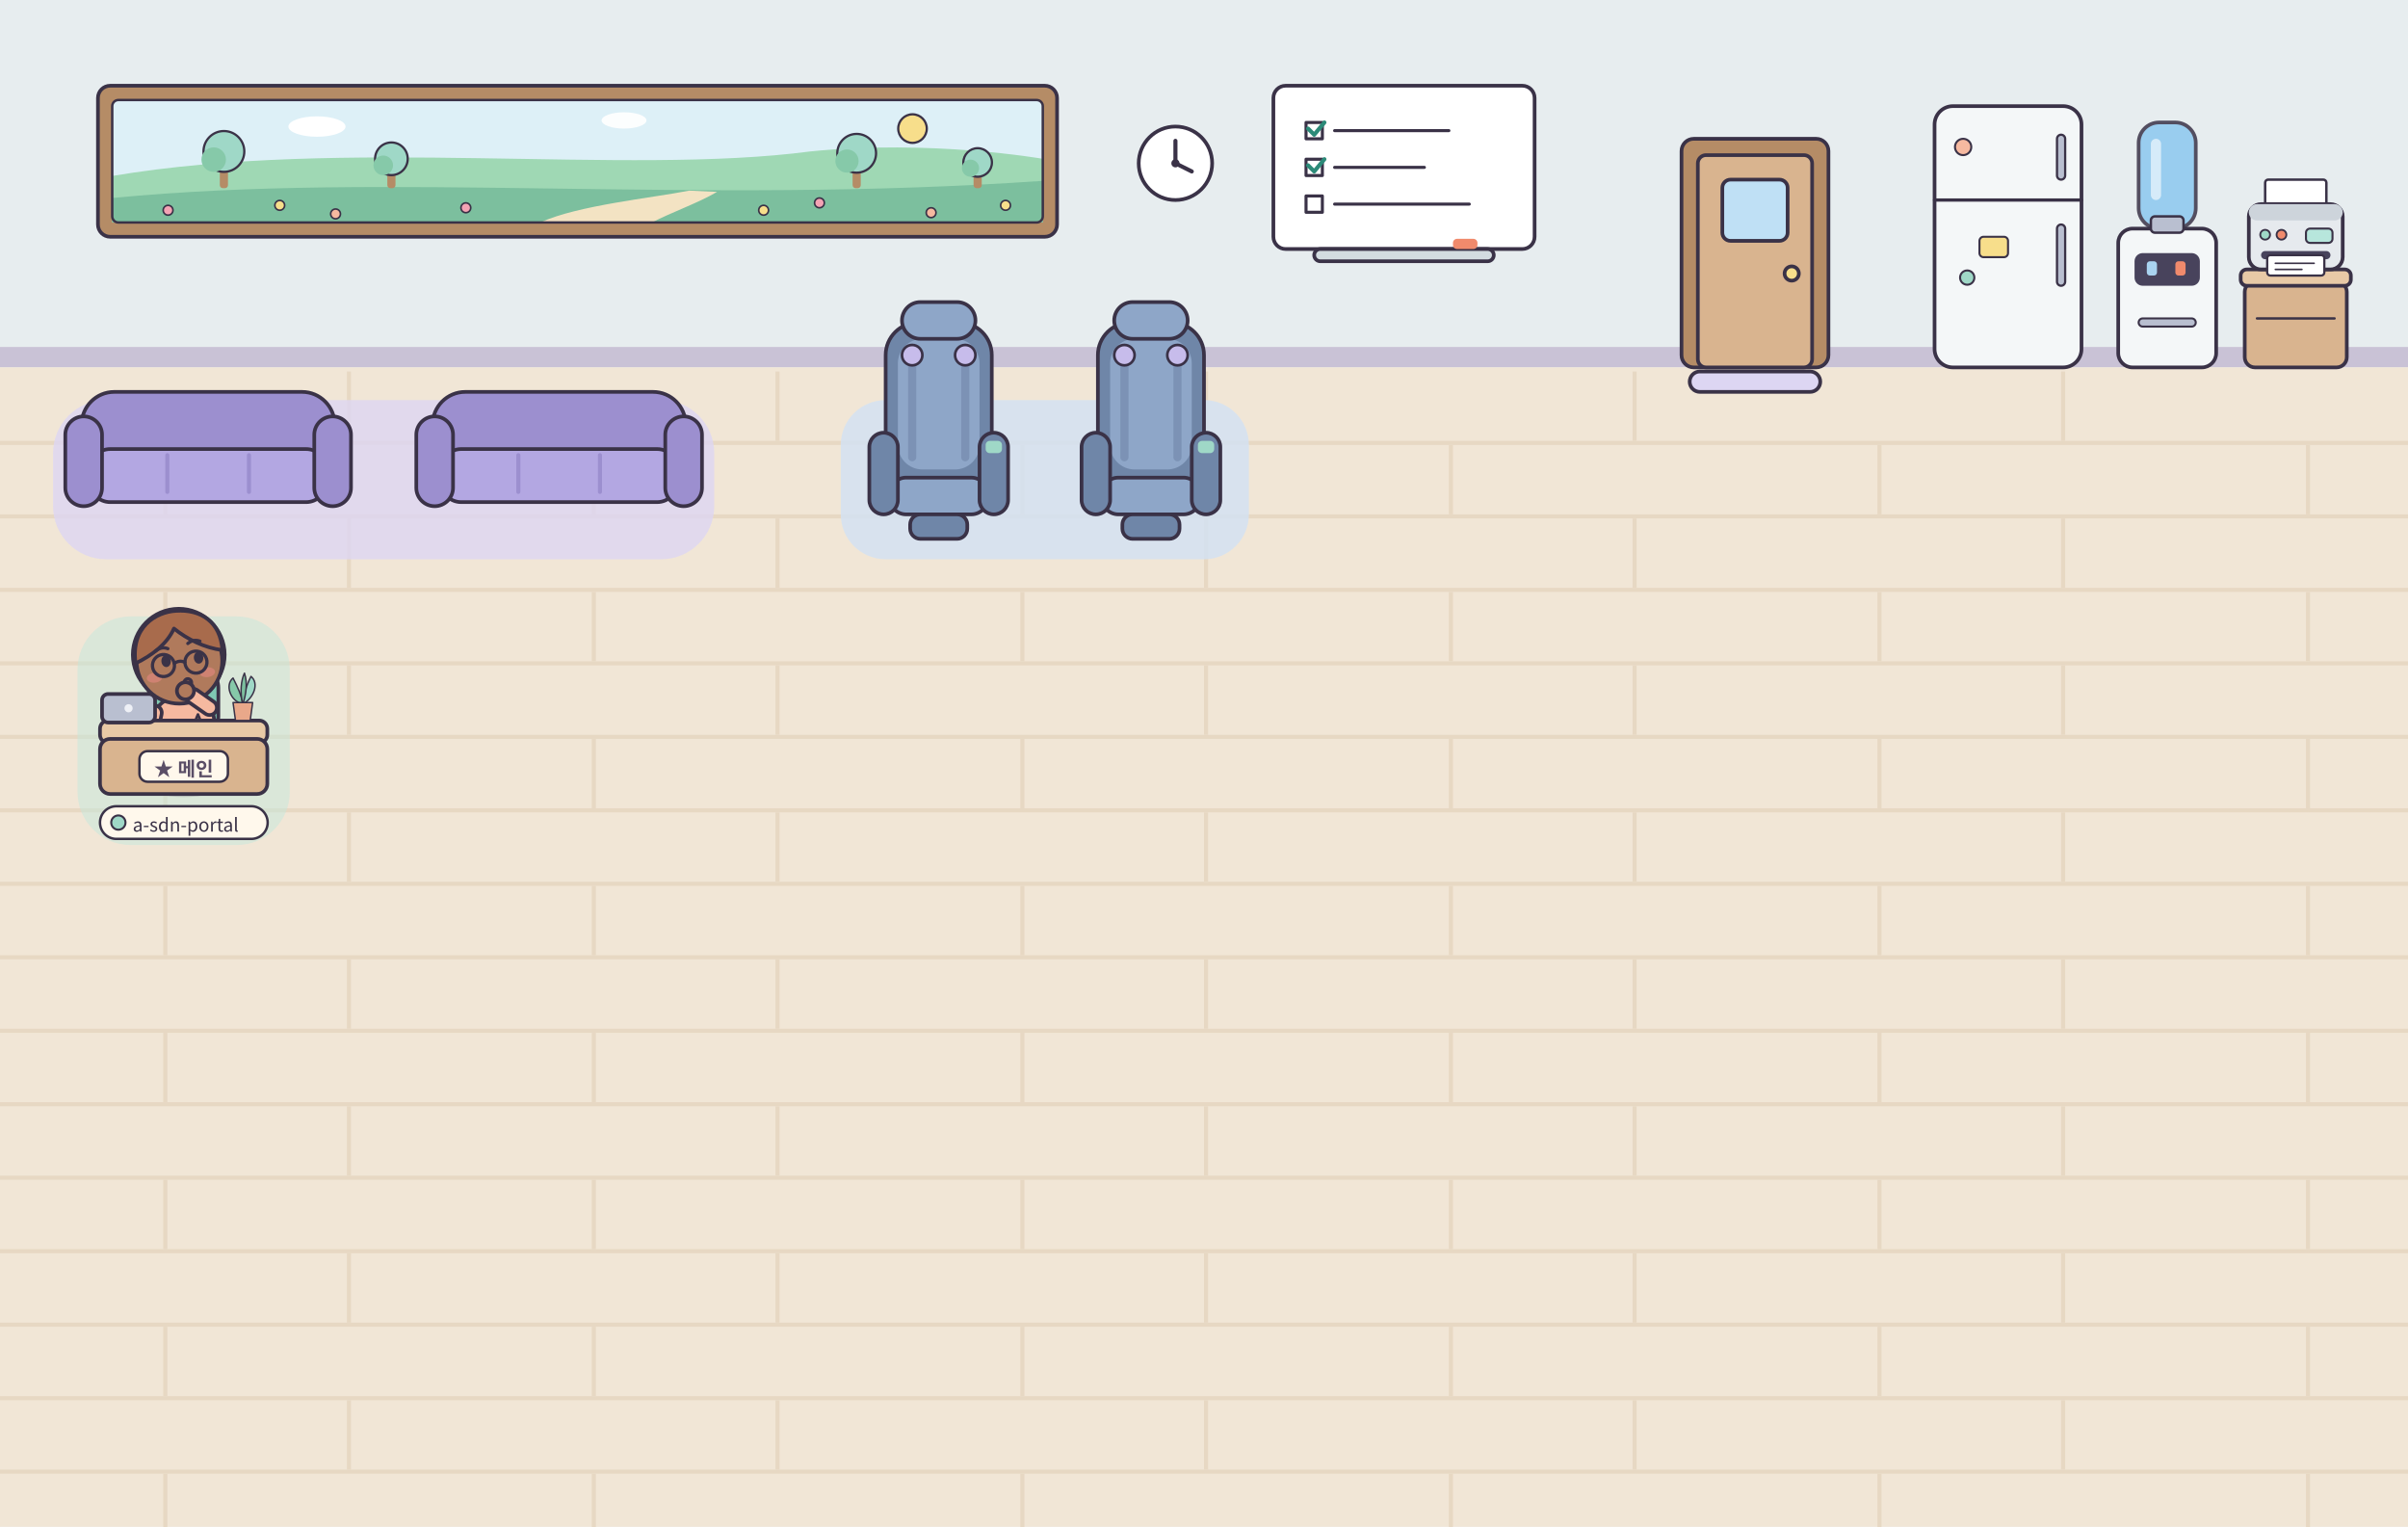
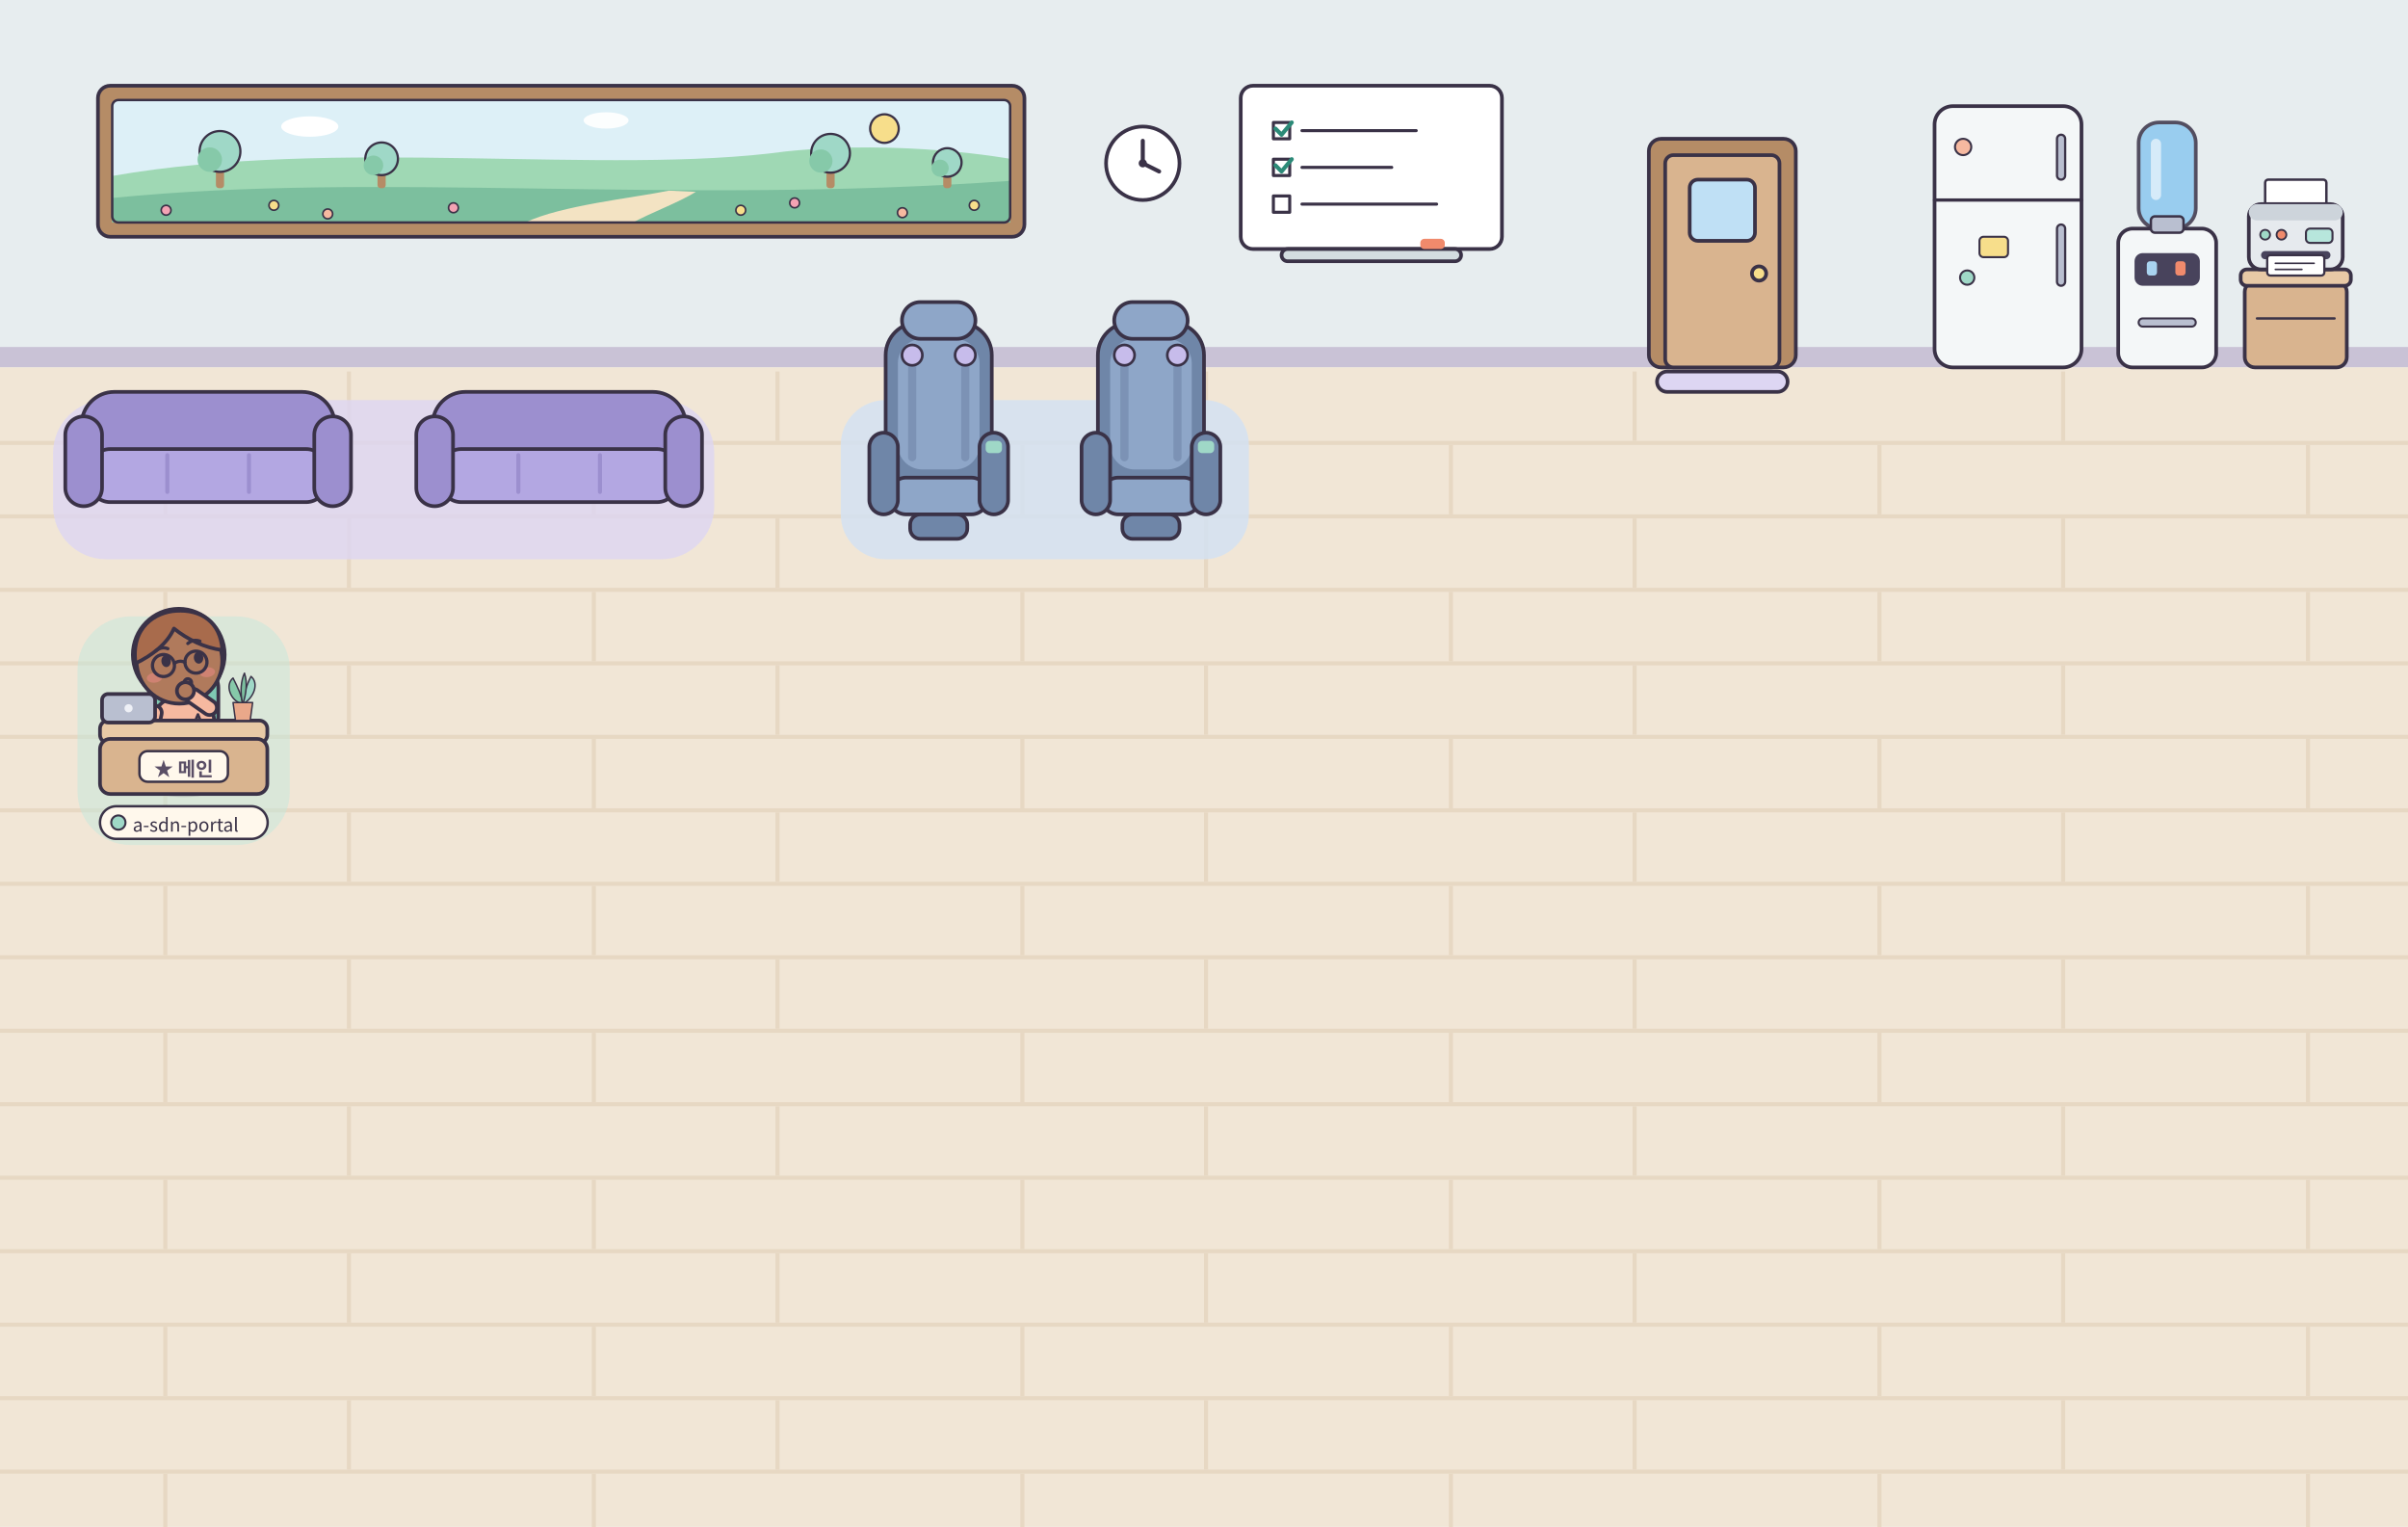
<svg xmlns="http://www.w3.org/2000/svg" viewBox="-20 -20 1180 748" width="1180" height="748" font-family="Apple SD Gothic Neo, Noto Sans CJK KR, Noto Sans KR, WenQuanYi Zen Hei, sans-serif">
  <rect x="-20" y="-20" width="1180" height="180" rx="0" fill="#E7EDEF" />
  <rect x="-20" y="150" width="1180" height="10" rx="0" fill="#C9C2D6" />
  <rect x="-20" y="160" width="1180" height="568" rx="0" fill="#F1E6D6" />
  <rect x="-20" y="196" width="1180" height="2" rx="0" fill="#E7D8C3" />
  <rect x="150" y="162" width="2" height="34" rx="0" fill="#E7D8C3" />
  <rect x="360" y="162" width="2" height="34" rx="0" fill="#E7D8C3" />
  <rect x="570" y="162" width="2" height="34" rx="0" fill="#E7D8C3" />
  <rect x="780" y="162" width="2" height="34" rx="0" fill="#E7D8C3" />
  <rect x="990" y="162" width="2" height="34" rx="0" fill="#E7D8C3" />
  <rect x="-20" y="232" width="1180" height="2" rx="0" fill="#E7D8C3" />
  <rect x="60" y="198" width="2" height="34" rx="0" fill="#E7D8C3" />
  <rect x="270" y="198" width="2" height="34" rx="0" fill="#E7D8C3" />
  <rect x="480" y="198" width="2" height="34" rx="0" fill="#E7D8C3" />
  <rect x="690" y="198" width="2" height="34" rx="0" fill="#E7D8C3" />
  <rect x="900" y="198" width="2" height="34" rx="0" fill="#E7D8C3" />
  <rect x="1110" y="198" width="2" height="34" rx="0" fill="#E7D8C3" />
  <rect x="-20" y="268" width="1180" height="2" rx="0" fill="#E7D8C3" />
  <rect x="150" y="234" width="2" height="34" rx="0" fill="#E7D8C3" />
  <rect x="360" y="234" width="2" height="34" rx="0" fill="#E7D8C3" />
  <rect x="570" y="234" width="2" height="34" rx="0" fill="#E7D8C3" />
  <rect x="780" y="234" width="2" height="34" rx="0" fill="#E7D8C3" />
  <rect x="990" y="234" width="2" height="34" rx="0" fill="#E7D8C3" />
  <rect x="-20" y="304" width="1180" height="2" rx="0" fill="#E7D8C3" />
  <rect x="60" y="270" width="2" height="34" rx="0" fill="#E7D8C3" />
  <rect x="270" y="270" width="2" height="34" rx="0" fill="#E7D8C3" />
  <rect x="480" y="270" width="2" height="34" rx="0" fill="#E7D8C3" />
  <rect x="690" y="270" width="2" height="34" rx="0" fill="#E7D8C3" />
  <rect x="900" y="270" width="2" height="34" rx="0" fill="#E7D8C3" />
  <rect x="1110" y="270" width="2" height="34" rx="0" fill="#E7D8C3" />
  <rect x="-20" y="340" width="1180" height="2" rx="0" fill="#E7D8C3" />
  <rect x="150" y="306" width="2" height="34" rx="0" fill="#E7D8C3" />
  <rect x="360" y="306" width="2" height="34" rx="0" fill="#E7D8C3" />
  <rect x="570" y="306" width="2" height="34" rx="0" fill="#E7D8C3" />
  <rect x="780" y="306" width="2" height="34" rx="0" fill="#E7D8C3" />
  <rect x="990" y="306" width="2" height="34" rx="0" fill="#E7D8C3" />
  <rect x="-20" y="376" width="1180" height="2" rx="0" fill="#E7D8C3" />
  <rect x="60" y="342" width="2" height="34" rx="0" fill="#E7D8C3" />
  <rect x="270" y="342" width="2" height="34" rx="0" fill="#E7D8C3" />
  <rect x="480" y="342" width="2" height="34" rx="0" fill="#E7D8C3" />
  <rect x="690" y="342" width="2" height="34" rx="0" fill="#E7D8C3" />
  <rect x="900" y="342" width="2" height="34" rx="0" fill="#E7D8C3" />
  <rect x="1110" y="342" width="2" height="34" rx="0" fill="#E7D8C3" />
  <rect x="-20" y="412" width="1180" height="2" rx="0" fill="#E7D8C3" />
  <rect x="150" y="378" width="2" height="34" rx="0" fill="#E7D8C3" />
  <rect x="360" y="378" width="2" height="34" rx="0" fill="#E7D8C3" />
  <rect x="570" y="378" width="2" height="34" rx="0" fill="#E7D8C3" />
  <rect x="780" y="378" width="2" height="34" rx="0" fill="#E7D8C3" />
  <rect x="990" y="378" width="2" height="34" rx="0" fill="#E7D8C3" />
  <rect x="-20" y="448" width="1180" height="2" rx="0" fill="#E7D8C3" />
  <rect x="60" y="414" width="2" height="34" rx="0" fill="#E7D8C3" />
  <rect x="270" y="414" width="2" height="34" rx="0" fill="#E7D8C3" />
  <rect x="480" y="414" width="2" height="34" rx="0" fill="#E7D8C3" />
  <rect x="690" y="414" width="2" height="34" rx="0" fill="#E7D8C3" />
  <rect x="900" y="414" width="2" height="34" rx="0" fill="#E7D8C3" />
  <rect x="1110" y="414" width="2" height="34" rx="0" fill="#E7D8C3" />
  <rect x="-20" y="484" width="1180" height="2" rx="0" fill="#E7D8C3" />
  <rect x="150" y="450" width="2" height="34" rx="0" fill="#E7D8C3" />
  <rect x="360" y="450" width="2" height="34" rx="0" fill="#E7D8C3" />
  <rect x="570" y="450" width="2" height="34" rx="0" fill="#E7D8C3" />
  <rect x="780" y="450" width="2" height="34" rx="0" fill="#E7D8C3" />
  <rect x="990" y="450" width="2" height="34" rx="0" fill="#E7D8C3" />
  <rect x="-20" y="520" width="1180" height="2" rx="0" fill="#E7D8C3" />
  <rect x="60" y="486" width="2" height="34" rx="0" fill="#E7D8C3" />
  <rect x="270" y="486" width="2" height="34" rx="0" fill="#E7D8C3" />
  <rect x="480" y="486" width="2" height="34" rx="0" fill="#E7D8C3" />
  <rect x="690" y="486" width="2" height="34" rx="0" fill="#E7D8C3" />
  <rect x="900" y="486" width="2" height="34" rx="0" fill="#E7D8C3" />
  <rect x="1110" y="486" width="2" height="34" rx="0" fill="#E7D8C3" />
  <rect x="-20" y="556" width="1180" height="2" rx="0" fill="#E7D8C3" />
  <rect x="150" y="522" width="2" height="34" rx="0" fill="#E7D8C3" />
  <rect x="360" y="522" width="2" height="34" rx="0" fill="#E7D8C3" />
  <rect x="570" y="522" width="2" height="34" rx="0" fill="#E7D8C3" />
  <rect x="780" y="522" width="2" height="34" rx="0" fill="#E7D8C3" />
  <rect x="990" y="522" width="2" height="34" rx="0" fill="#E7D8C3" />
  <rect x="-20" y="592" width="1180" height="2" rx="0" fill="#E7D8C3" />
  <rect x="60" y="558" width="2" height="34" rx="0" fill="#E7D8C3" />
  <rect x="270" y="558" width="2" height="34" rx="0" fill="#E7D8C3" />
  <rect x="480" y="558" width="2" height="34" rx="0" fill="#E7D8C3" />
  <rect x="690" y="558" width="2" height="34" rx="0" fill="#E7D8C3" />
  <rect x="900" y="558" width="2" height="34" rx="0" fill="#E7D8C3" />
  <rect x="1110" y="558" width="2" height="34" rx="0" fill="#E7D8C3" />
  <rect x="-20" y="628" width="1180" height="2" rx="0" fill="#E7D8C3" />
  <rect x="150" y="594" width="2" height="34" rx="0" fill="#E7D8C3" />
  <rect x="360" y="594" width="2" height="34" rx="0" fill="#E7D8C3" />
  <rect x="570" y="594" width="2" height="34" rx="0" fill="#E7D8C3" />
  <rect x="780" y="594" width="2" height="34" rx="0" fill="#E7D8C3" />
  <rect x="990" y="594" width="2" height="34" rx="0" fill="#E7D8C3" />
  <rect x="-20" y="664" width="1180" height="2" rx="0" fill="#E7D8C3" />
  <rect x="60" y="630" width="2" height="34" rx="0" fill="#E7D8C3" />
  <rect x="270" y="630" width="2" height="34" rx="0" fill="#E7D8C3" />
  <rect x="480" y="630" width="2" height="34" rx="0" fill="#E7D8C3" />
  <rect x="690" y="630" width="2" height="34" rx="0" fill="#E7D8C3" />
  <rect x="900" y="630" width="2" height="34" rx="0" fill="#E7D8C3" />
  <rect x="1110" y="630" width="2" height="34" rx="0" fill="#E7D8C3" />
  <rect x="-20" y="700" width="1180" height="2" rx="0" fill="#E7D8C3" />
  <rect x="150" y="666" width="2" height="34" rx="0" fill="#E7D8C3" />
  <rect x="360" y="666" width="2" height="34" rx="0" fill="#E7D8C3" />
  <rect x="570" y="666" width="2" height="34" rx="0" fill="#E7D8C3" />
  <rect x="780" y="666" width="2" height="34" rx="0" fill="#E7D8C3" />
  <rect x="990" y="666" width="2" height="34" rx="0" fill="#E7D8C3" />
  <rect x="-20" y="736" width="1180" height="2" rx="0" fill="#E7D8C3" />
  <rect x="60" y="702" width="2" height="34" rx="0" fill="#E7D8C3" />
  <rect x="270" y="702" width="2" height="34" rx="0" fill="#E7D8C3" />
  <rect x="480" y="702" width="2" height="34" rx="0" fill="#E7D8C3" />
  <rect x="690" y="702" width="2" height="34" rx="0" fill="#E7D8C3" />
  <rect x="900" y="702" width="2" height="34" rx="0" fill="#E7D8C3" />
  <rect x="1110" y="702" width="2" height="34" rx="0" fill="#E7D8C3" />
  <rect x="18" y="282" width="104" height="112" rx="26" fill="#C3E7DC" opacity="0.5" />
  <rect x="6" y="176" width="324" height="78" rx="26" fill="#DDD6F3" opacity="0.8" />
  <rect x="392" y="176" width="200" height="78" rx="22" fill="#D4E2F2" opacity="0.85" />
-   <rect x="808" y="162" width="64" height="10" rx="5" fill="#DDD6F3" stroke="#3A3247" stroke-width="1.8" stroke-linecap="round" stroke-linejoin="round" />
-   <rect x="28" y="22" width="470" height="74" rx="6" fill="#B58C66" stroke="#3A3247" stroke-width="1.8" stroke-linecap="round" stroke-linejoin="round" />
-   <rect x="35" y="29" width="456" height="60" rx="3" fill="#DDF0F7" />
-   <circle cx="427.16" cy="43" r="7" fill="#F7DE8B" stroke="#3A3247" stroke-width="1.1" stroke-linecap="round" stroke-linejoin="round" />
-   <ellipse cx="135.32" cy="42" rx="14" ry="5" fill="#FFFFFF" />
-   <ellipse cx="285.8" cy="39" rx="11" ry="4" fill="#FFFFFF" opacity="0.9" />
-   <path d="M35,66.2 C149,47 285.8,66.2 377,54.2 C436.28,48.2 491,57.8 491,57.8 L491,89 L35,89 Z" fill="#9FD8B4" />
-   <path d="M35,77 C171.8,63.8 317.72,80.6 491,68.6 L491,89 L35,89 Z" fill="#7CBF9E" />
-   <path d="M244.76,89 C263,80.6 299.48,77 317.72,73.4 L331.4,74 C322.28,79.4 308.6,84.2 299.48,89 Z" fill="#F3E3C3" />
-   <rect x="87.72" y="60.2" width="4" height="12" rx="1.5" fill="#B58C66" />
-   <circle cx="89.72" cy="54.2" r="10" fill="#9FD8C7" stroke="#3A3247" stroke-width="1.1" stroke-linecap="round" stroke-linejoin="round" />
-   <circle cx="84.72" cy="58.2" r="6" fill="#86C9A9" />
-   <rect x="169.8" y="62.6" width="4" height="9.6" rx="1.5" fill="#B58C66" />
-   <circle cx="171.8" cy="57.8" r="8" fill="#9FD8C7" stroke="#3A3247" stroke-width="1.1" stroke-linecap="round" stroke-linejoin="round" />
-   <circle cx="167.8" cy="61" r="4.8" fill="#86C9A9" />
-   <rect x="397.8" y="60.8" width="4" height="11.4" rx="1.5" fill="#B58C66" />
-   <circle cx="399.8" cy="55.1" r="9.5" fill="#9FD8C7" stroke="#3A3247" stroke-width="1.1" stroke-linecap="round" stroke-linejoin="round" />
-   <circle cx="395.05" cy="58.9" r="5.7" fill="#86C9A9" />
-   <rect x="457.08" y="63.8" width="4" height="8.4" rx="1.5" fill="#B58C66" />
-   <circle cx="459.08" cy="59.6" r="7" fill="#9FD8C7" stroke="#3A3247" stroke-width="1.1" stroke-linecap="round" stroke-linejoin="round" />
-   <circle cx="455.58" cy="62.4" r="4.2" fill="#86C9A9" />
-   <circle cx="62.36" cy="83" r="2.4" fill="#F4A3B4" stroke="#3A3247" stroke-width="0.8" stroke-linecap="round" stroke-linejoin="round" />
-   <circle cx="117.08" cy="80.6" r="2.4" fill="#F7DE8B" stroke="#3A3247" stroke-width="0.8" stroke-linecap="round" stroke-linejoin="round" />
-   <circle cx="144.44" cy="84.8" r="2.4" fill="#F6B9A0" stroke="#3A3247" stroke-width="0.8" stroke-linecap="round" stroke-linejoin="round" />
-   <circle cx="208.28" cy="81.8" r="2.4" fill="#F4A3B4" stroke="#3A3247" stroke-width="0.8" stroke-linecap="round" stroke-linejoin="round" />
-   <circle cx="354.2" cy="83" r="2.4" fill="#F7DE8B" stroke="#3A3247" stroke-width="0.8" stroke-linecap="round" stroke-linejoin="round" />
-   <circle cx="381.56" cy="79.4" r="2.4" fill="#F4A3B4" stroke="#3A3247" stroke-width="0.8" stroke-linecap="round" stroke-linejoin="round" />
-   <circle cx="436.28" cy="84.2" r="2.4" fill="#F6B9A0" stroke="#3A3247" stroke-width="0.8" stroke-linecap="round" stroke-linejoin="round" />
-   <circle cx="472.76" cy="80.6" r="2.4" fill="#F7DE8B" stroke="#3A3247" stroke-width="0.8" stroke-linecap="round" stroke-linejoin="round" />
-   <rect x="35" y="29" width="456" height="60" rx="3" fill="none" stroke="#3A3247" stroke-width="1.2" stroke-linecap="round" stroke-linejoin="round" />
-   <circle cx="556" cy="60" r="18" fill="#FFFFFF" stroke="#3A3247" stroke-width="1.8" stroke-linecap="round" stroke-linejoin="round" />
-   <path d="M556,60 L556,49 M556,60 L564,64" fill="none" stroke="#3A3247" stroke-width="2" stroke-linecap="round" stroke-linejoin="round" />
-   <circle cx="556" cy="60" r="2" fill="#3A3247" />
-   <rect x="604" y="22" width="128" height="80" rx="6" fill="#FFFFFF" stroke="#3A3247" stroke-width="1.8" stroke-linecap="round" stroke-linejoin="round" />
-   <path d="M620,40 L628,40 L628,48 L620,48 Z M634,44 L690,44 M620,58 L628,58 L628,66 L620,66 Z M634,62 L678,62 M620,76 L628,76 L628,84 L620,84 Z M634,80 L700,80" fill="none" stroke="#3A3247" stroke-width="1.5" stroke-linecap="round" stroke-linejoin="round" />
-   <path d="M621,43 L624,46 L629,40 M621,61 L624,64 L629,58" fill="none" stroke="#2C8A78" stroke-width="2" stroke-linecap="round" stroke-linejoin="round" />
-   <rect x="624" y="102" width="88" height="6" rx="3" fill="#D3DCE0" stroke="#3A3247" stroke-width="1.8" stroke-linecap="round" stroke-linejoin="round" />
-   <rect x="692" y="97" width="12" height="5" rx="2" fill="#F08A6C" />
-   <rect x="804" y="48" width="72" height="112" rx="6" fill="#B58C66" stroke="#3A3247" stroke-width="1.8" stroke-linecap="round" stroke-linejoin="round" />
-   <rect x="812" y="56" width="56" height="104" rx="4" fill="#D9B48F" stroke="#3A3247" stroke-width="1.8" stroke-linecap="round" stroke-linejoin="round" />
-   <rect x="824" y="68" width="32" height="30" rx="4" fill="#BFE0F5" stroke="#3A3247" stroke-width="1.8" stroke-linecap="round" stroke-linejoin="round" />
-   <circle cx="858" cy="114" r="3.5" fill="#F7DE8B" stroke="#3A3247" stroke-width="1.8" stroke-linecap="round" stroke-linejoin="round" />
+   <rect x="792" y="162" width="64" height="10" rx="5" fill="#DDD6F3" stroke="#3A3247" stroke-width="1.8" stroke-linecap="round" stroke-linejoin="round" />
+   <rect x="28" y="22" width="454" height="74" rx="6" fill="#B58C66" stroke="#3A3247" stroke-width="1.8" stroke-linecap="round" stroke-linejoin="round" />
+   <rect x="35" y="29" width="440" height="60" rx="3" fill="#DDF0F7" />
+   <circle cx="413.4" cy="43" r="7" fill="#F7DE8B" stroke="#3A3247" stroke-width="1.1" stroke-linecap="round" stroke-linejoin="round" />
+   <ellipse cx="131.8" cy="42" rx="14" ry="5" fill="#FFFFFF" />
+   <ellipse cx="277" cy="39" rx="11" ry="4" fill="#FFFFFF" opacity="0.9" />
+   <path d="M35,66.2 C145,47 277,66.2 365,54.2 C422.2,48.2 475,57.8 475,57.8 L475,89 L35,89 Z" fill="#9FD8B4" />
+   <path d="M35,77 C167,63.8 307.8,80.6 475,68.6 L475,89 L35,89 Z" fill="#7CBF9E" />
+   <path d="M237.4,89 C255,80.6 290.2,77 307.8,73.4 L321,74 C312.2,79.4 299,84.2 290.2,89 Z" fill="#F3E3C3" />
+   <rect x="85.8" y="60.2" width="4" height="12" rx="1.5" fill="#B58C66" />
+   <circle cx="87.8" cy="54.2" r="10" fill="#9FD8C7" stroke="#3A3247" stroke-width="1.1" stroke-linecap="round" stroke-linejoin="round" />
+   <circle cx="82.8" cy="58.2" r="6" fill="#86C9A9" />
+   <rect x="165" y="62.6" width="4" height="9.6" rx="1.5" fill="#B58C66" />
+   <circle cx="167" cy="57.8" r="8" fill="#9FD8C7" stroke="#3A3247" stroke-width="1.1" stroke-linecap="round" stroke-linejoin="round" />
+   <circle cx="163" cy="61" r="4.8" fill="#86C9A9" />
+   <rect x="385" y="60.8" width="4" height="11.4" rx="1.5" fill="#B58C66" />
+   <circle cx="387" cy="55.1" r="9.5" fill="#9FD8C7" stroke="#3A3247" stroke-width="1.1" stroke-linecap="round" stroke-linejoin="round" />
+   <circle cx="382.25" cy="58.9" r="5.7" fill="#86C9A9" />
+   <rect x="442.2" y="63.8" width="4" height="8.4" rx="1.5" fill="#B58C66" />
+   <circle cx="444.2" cy="59.6" r="7" fill="#9FD8C7" stroke="#3A3247" stroke-width="1.1" stroke-linecap="round" stroke-linejoin="round" />
+   <circle cx="440.7" cy="62.4" r="4.2" fill="#86C9A9" />
+   <circle cx="61.4" cy="83" r="2.4" fill="#F4A3B4" stroke="#3A3247" stroke-width="0.8" stroke-linecap="round" stroke-linejoin="round" />
+   <circle cx="114.2" cy="80.6" r="2.4" fill="#F7DE8B" stroke="#3A3247" stroke-width="0.8" stroke-linecap="round" stroke-linejoin="round" />
+   <circle cx="140.6" cy="84.8" r="2.4" fill="#F6B9A0" stroke="#3A3247" stroke-width="0.8" stroke-linecap="round" stroke-linejoin="round" />
+   <circle cx="202.2" cy="81.8" r="2.4" fill="#F4A3B4" stroke="#3A3247" stroke-width="0.8" stroke-linecap="round" stroke-linejoin="round" />
+   <circle cx="343" cy="83" r="2.4" fill="#F7DE8B" stroke="#3A3247" stroke-width="0.8" stroke-linecap="round" stroke-linejoin="round" />
+   <circle cx="369.4" cy="79.4" r="2.4" fill="#F4A3B4" stroke="#3A3247" stroke-width="0.8" stroke-linecap="round" stroke-linejoin="round" />
+   <circle cx="422.2" cy="84.2" r="2.4" fill="#F6B9A0" stroke="#3A3247" stroke-width="0.8" stroke-linecap="round" stroke-linejoin="round" />
+   <circle cx="457.4" cy="80.6" r="2.4" fill="#F7DE8B" stroke="#3A3247" stroke-width="0.8" stroke-linecap="round" stroke-linejoin="round" />
+   <rect x="35" y="29" width="440" height="60" rx="3" fill="none" stroke="#3A3247" stroke-width="1.2" stroke-linecap="round" stroke-linejoin="round" />
+   <circle cx="540" cy="60" r="18" fill="#FFFFFF" stroke="#3A3247" stroke-width="1.8" stroke-linecap="round" stroke-linejoin="round" />
+   <path d="M540,60 L540,49 M540,60 L548,64" fill="none" stroke="#3A3247" stroke-width="2" stroke-linecap="round" stroke-linejoin="round" />
+   <circle cx="540" cy="60" r="2" fill="#3A3247" />
+   <rect x="588" y="22" width="128" height="80" rx="6" fill="#FFFFFF" stroke="#3A3247" stroke-width="1.8" stroke-linecap="round" stroke-linejoin="round" />
+   <path d="M604,40 L612,40 L612,48 L604,48 Z M618,44 L674,44 M604,58 L612,58 L612,66 L604,66 Z M618,62 L662,62 M604,76 L612,76 L612,84 L604,84 Z M618,80 L684,80" fill="none" stroke="#3A3247" stroke-width="1.5" stroke-linecap="round" stroke-linejoin="round" />
+   <path d="M605,43 L608,46 L613,40 M605,61 L608,64 L613,58" fill="none" stroke="#2C8A78" stroke-width="2" stroke-linecap="round" stroke-linejoin="round" />
+   <rect x="608" y="102" width="88" height="6" rx="3" fill="#D3DCE0" stroke="#3A3247" stroke-width="1.8" stroke-linecap="round" stroke-linejoin="round" />
+   <rect x="676" y="97" width="12" height="5" rx="2" fill="#F08A6C" />
+   <rect x="788" y="48" width="72" height="112" rx="6" fill="#B58C66" stroke="#3A3247" stroke-width="1.8" stroke-linecap="round" stroke-linejoin="round" />
+   <rect x="796" y="56" width="56" height="104" rx="4" fill="#D9B48F" stroke="#3A3247" stroke-width="1.8" stroke-linecap="round" stroke-linejoin="round" />
+   <rect x="808" y="68" width="32" height="30" rx="4" fill="#BFE0F5" stroke="#3A3247" stroke-width="1.8" stroke-linecap="round" stroke-linejoin="round" />
+   <circle cx="842" cy="114" r="3.5" fill="#F7DE8B" stroke="#3A3247" stroke-width="1.8" stroke-linecap="round" stroke-linejoin="round" />
  <rect x="928" y="32" width="72" height="128" rx="9" fill="#F4F7F8" stroke="#3A3247" stroke-width="1.8" stroke-linecap="round" stroke-linejoin="round" />
  <path d="M928,78 L1000,78" fill="none" stroke="#3A3247" stroke-width="1.6" stroke-linecap="round" stroke-linejoin="round" />
  <rect x="988" y="46" width="4" height="22" rx="2" fill="#B9BFD0" stroke="#3A3247" stroke-width="1.1" stroke-linecap="round" stroke-linejoin="round" />
  <rect x="988" y="90" width="4" height="30" rx="2" fill="#B9BFD0" stroke="#3A3247" stroke-width="1.1" stroke-linecap="round" stroke-linejoin="round" />
  <circle cx="942" cy="52" r="4" fill="#F6B9A0" stroke="#3A3247" stroke-width="1" stroke-linecap="round" stroke-linejoin="round" />
  <rect x="950" y="96" width="14" height="10" rx="2" fill="#F7DE8B" stroke="#3A3247" stroke-width="1" stroke-linecap="round" stroke-linejoin="round" />
  <circle cx="944" cy="116" r="3.5" fill="#9FD8C7" stroke="#3A3247" stroke-width="1" stroke-linecap="round" stroke-linejoin="round" />
  <rect x="1018" y="92" width="48" height="68" rx="7" fill="#F4F7F8" stroke="#3A3247" stroke-width="1.8" stroke-linecap="round" stroke-linejoin="round" />
  <rect x="1026" y="104" width="32" height="16" rx="4" fill="#48435C" />
  <rect x="1032" y="108" width="5" height="7" rx="1.5" fill="#A9D3F0" />
  <rect x="1046" y="108" width="5" height="7" rx="1.5" fill="#F08A6C" />
  <rect x="1028" y="136" width="28" height="4" rx="2" fill="#B9BFD0" stroke="#3A3247" stroke-width="1" stroke-linecap="round" stroke-linejoin="round" />
  <rect x="1028" y="40" width="28" height="52" rx="10" fill="#8CC8EE" stroke="#3A3247" stroke-width="1.8" stroke-linecap="round" stroke-linejoin="round" opacity="0.85" />
  <rect x="1034" y="48" width="5" height="30" rx="2.5" fill="#FFFFFF" opacity="0.6" />
  <rect x="1034" y="86" width="16" height="8" rx="2" fill="#B9BFD0" stroke="#3A3247" stroke-width="1.2" stroke-linecap="round" stroke-linejoin="round" />
  <rect x="1080" y="118" width="50" height="42" rx="5" fill="#D9B48F" stroke="#3A3247" stroke-width="1.8" stroke-linecap="round" stroke-linejoin="round" />
  <rect x="1078" y="112" width="54" height="8" rx="3" fill="#E8C9A6" stroke="#3A3247" stroke-width="1.8" stroke-linecap="round" stroke-linejoin="round" />
  <path d="M1086,136 L1124,136" fill="none" stroke="#3A3247" stroke-width="1.2" stroke-linecap="round" stroke-linejoin="round" />
  <rect x="1090" y="68" width="30" height="18" rx="1.5" fill="#FFFFFF" stroke="#3A3247" stroke-width="1.2" stroke-linecap="round" stroke-linejoin="round" />
  <rect x="1082" y="80" width="46" height="32" rx="6" fill="#E6EAEE" stroke="#3A3247" stroke-width="1.8" stroke-linecap="round" stroke-linejoin="round" />
  <rect x="1082" y="80" width="46" height="8" rx="4" fill="#CDD4DB" />
  <rect x="1110" y="92" width="13" height="7" rx="2" fill="#78E1C3" fill-opacity="0.42" stroke="#3A3247" stroke-width="1" stroke-linecap="round" stroke-linejoin="round" />
  <circle cx="1090" cy="95" r="2.4" fill="#9FD8C7" stroke="#3A3247" stroke-width="0.9" stroke-linecap="round" stroke-linejoin="round" />
  <circle cx="1098" cy="95" r="2.4" fill="#F08A6C" stroke="#3A3247" stroke-width="0.9" stroke-linecap="round" stroke-linejoin="round" />
  <rect x="1088" y="103" width="34" height="4" rx="2" fill="#48435C" />
  <rect x="1091" y="105" width="28" height="10" rx="1.5" fill="#FFFFFF" stroke="#3A3247" stroke-width="1.1" stroke-linecap="round" stroke-linejoin="round" />
  <path d="M1095,109 L1114,109 M1095,112 L1108,112" fill="none" stroke="#3A3247" stroke-width="0.8" stroke-linecap="round" stroke-linejoin="round" />
  <rect x="29" y="375" width="82.16" height="16" rx="8" fill="#FFF8EC" stroke="#3A3247" stroke-width="1.2" stroke-linecap="round" stroke-linejoin="round" />
  <circle cx="38" cy="383" r="3.5" fill="#9FD8C7" stroke="#3A3247" stroke-width="1" stroke-linecap="round" stroke-linejoin="round" />
  <text x="45" y="383.5" font-size="9" text-anchor="start" dominant-baseline="central" fill="#3A3247">a-sdn-portal</text>
  <rect x="20" y="172" width="124" height="38" rx="16" fill="#9C8FCF" stroke="#3A3247" stroke-width="1.8" stroke-linecap="round" stroke-linejoin="round" />
  <rect x="192" y="172" width="124" height="38" rx="16" fill="#9C8FCF" stroke="#3A3247" stroke-width="1.8" stroke-linecap="round" stroke-linejoin="round" />
  <rect x="24" y="200" width="116" height="26" rx="10" fill="#B3A7E2" stroke="#3A3247" stroke-width="1.8" stroke-linecap="round" stroke-linejoin="round" />
  <rect x="61" y="202" width="2" height="20" rx="1" fill="#9C8FCF" />
  <rect x="101" y="202" width="2" height="20" rx="1" fill="#9C8FCF" />
  <rect x="12" y="184" width="18" height="44" rx="9" fill="#9C8FCF" stroke="#3A3247" stroke-width="1.8" stroke-linecap="round" stroke-linejoin="round" />
  <rect x="134" y="184" width="18" height="44" rx="9" fill="#9C8FCF" stroke="#3A3247" stroke-width="1.8" stroke-linecap="round" stroke-linejoin="round" />
  <rect x="196" y="200" width="116" height="26" rx="10" fill="#B3A7E2" stroke="#3A3247" stroke-width="1.8" stroke-linecap="round" stroke-linejoin="round" />
  <rect x="233" y="202" width="2" height="20" rx="1" fill="#9C8FCF" />
  <rect x="273" y="202" width="2" height="20" rx="1" fill="#9C8FCF" />
  <rect x="184" y="184" width="18" height="44" rx="9" fill="#9C8FCF" stroke="#3A3247" stroke-width="1.8" stroke-linecap="round" stroke-linejoin="round" />
  <rect x="306" y="184" width="18" height="44" rx="9" fill="#9C8FCF" stroke="#3A3247" stroke-width="1.8" stroke-linecap="round" stroke-linejoin="round" />
  <rect x="414" y="138" width="52" height="80" rx="16" fill="#6F86A8" stroke="#3A3247" stroke-width="1.8" stroke-linecap="round" stroke-linejoin="round" />
  <rect x="420" y="146" width="40" height="64" rx="12" fill="#8EA6C8" />
  <rect x="422" y="128" width="36" height="18" rx="9" fill="#8EA6C8" stroke="#3A3247" stroke-width="1.8" stroke-linecap="round" stroke-linejoin="round" />
  <rect x="518" y="138" width="52" height="80" rx="16" fill="#6F86A8" stroke="#3A3247" stroke-width="1.8" stroke-linecap="round" stroke-linejoin="round" />
  <rect x="524" y="146" width="40" height="64" rx="12" fill="#8EA6C8" />
  <rect x="526" y="128" width="36" height="18" rx="9" fill="#8EA6C8" stroke="#3A3247" stroke-width="1.8" stroke-linecap="round" stroke-linejoin="round" />
  <rect x="425" y="150" width="4" height="56" rx="2" fill="#6F86A8" opacity="0.6" />
  <rect x="451" y="150" width="4" height="56" rx="2" fill="#6F86A8" opacity="0.6" />
  <circle cx="427" cy="154" r="5" fill="#C7BCEB" stroke="#3A3247" stroke-width="1.3" stroke-linecap="round" stroke-linejoin="round" />
  <circle cx="453" cy="154" r="5" fill="#C7BCEB" stroke="#3A3247" stroke-width="1.3" stroke-linecap="round" stroke-linejoin="round" />
  <rect x="529" y="150" width="4" height="56" rx="2" fill="#6F86A8" opacity="0.6" />
  <rect x="555" y="150" width="4" height="56" rx="2" fill="#6F86A8" opacity="0.6" />
  <circle cx="531" cy="154" r="5" fill="#C7BCEB" stroke="#3A3247" stroke-width="1.3" stroke-linecap="round" stroke-linejoin="round" />
  <circle cx="557" cy="154" r="5" fill="#C7BCEB" stroke="#3A3247" stroke-width="1.3" stroke-linecap="round" stroke-linejoin="round" />
  <rect x="416" y="214" width="48" height="18" rx="8" fill="#8EA6C8" stroke="#3A3247" stroke-width="1.8" stroke-linecap="round" stroke-linejoin="round" />
  <rect x="406" y="192" width="14" height="40" rx="7" fill="#6F86A8" stroke="#3A3247" stroke-width="1.8" stroke-linecap="round" stroke-linejoin="round" />
  <rect x="460" y="192" width="14" height="40" rx="7" fill="#6F86A8" stroke="#3A3247" stroke-width="1.8" stroke-linecap="round" stroke-linejoin="round" />
  <rect x="463" y="196" width="8" height="6" rx="2" fill="#9FD8C7" />
  <rect x="426" y="232" width="28" height="12" rx="5" fill="#6F86A8" stroke="#3A3247" stroke-width="1.8" stroke-linecap="round" stroke-linejoin="round" />
  <rect x="520" y="214" width="48" height="18" rx="8" fill="#8EA6C8" stroke="#3A3247" stroke-width="1.8" stroke-linecap="round" stroke-linejoin="round" />
  <rect x="510" y="192" width="14" height="40" rx="7" fill="#6F86A8" stroke="#3A3247" stroke-width="1.8" stroke-linecap="round" stroke-linejoin="round" />
  <rect x="564" y="192" width="14" height="40" rx="7" fill="#6F86A8" stroke="#3A3247" stroke-width="1.8" stroke-linecap="round" stroke-linejoin="round" />
  <rect x="567" y="196" width="8" height="6" rx="2" fill="#9FD8C7" />
  <rect x="530" y="232" width="28" height="12" rx="5" fill="#6F86A8" stroke="#3A3247" stroke-width="1.8" stroke-linecap="round" stroke-linejoin="round" />
  <rect x="53" y="306" width="34" height="36" rx="11" fill="#7FC9B3" stroke="#3A3247" stroke-width="1.8" stroke-linecap="round" stroke-linejoin="round" />
  <g transform="translate(70,366)">
    <ellipse cx="0" cy="0" rx="17" ry="4.5" fill="#3A3247" fill-opacity="0.16" />
    <g transform="translate(0,-0.37) scale(1,1)">
      <g transform="translate(0,0)">
        <rect x="-10" y="-17" width="8.5" height="17" rx="4" fill="#5D5670" stroke="#3A3247" stroke-width="1.8" stroke-linecap="round" stroke-linejoin="round" />
      </g>
      <g transform="translate(0,0)">
        <rect x="1.5" y="-17" width="8.5" height="17" rx="4" fill="#5D5670" stroke="#3A3247" stroke-width="1.8" stroke-linecap="round" stroke-linejoin="round" />
      </g>
      <g transform="translate(0,-62) rotate(-6,0,20)">
        <circle cx="0" cy="-3" r="22.5" fill="#A86B4C" stroke="#3A3247" stroke-width="1.8" stroke-linecap="round" stroke-linejoin="round" />
      </g>
      <g transform="">
        <rect x="-15" y="-44" width="30" height="30" rx="12" fill="#F6B9A0" stroke="#3A3247" stroke-width="1.8" stroke-linecap="round" stroke-linejoin="round" />
        <path d="M7,-35.6 L8.22,-32.67 L11.37,-32.42 L8.97,-30.36 L9.7,-27.28 L7,-28.93 L4.3,-27.28 L5.03,-30.36 L2.63,-32.42 L5.78,-32.67 Z" fill="#F7DE8B" stroke="#3A3247" stroke-width="1.3" stroke-linecap="round" stroke-linejoin="round" />
      </g>
      <g transform="translate(0,-62) rotate(-6,0,20)">
        <circle cx="0" cy="0" r="21" fill="#B07A5C" stroke="#3A3247" stroke-width="1.8" stroke-linecap="round" stroke-linejoin="round" />
        <ellipse cx="-13" cy="7" rx="3.8" ry="2.4" fill="#F48C8C" opacity="0.45" />
        <ellipse cx="13" cy="7" rx="3.8" ry="2.4" fill="#F48C8C" opacity="0.45" />
        <g transform="translate(0,1) scale(1,1) translate(0,-1)">
          <ellipse cx="-6.5" cy="-0.5" rx="2.3" ry="2.9" fill="#3A3247" />
          <ellipse cx="9.5" cy="-0.5" rx="2.3" ry="2.9" fill="#3A3247" />
        </g>
        <circle cx="3" cy="11" r="1.8" fill="none" stroke="#3A3247" stroke-width="1.6" stroke-linecap="round" stroke-linejoin="round" />
        <path d="M-21.5,-1 C-22,-19 -9,-25 1,-24.5 C13,-24 22,-17 21.5,-3 C13,-5 5,-10 -1,-16 C-5,-9 -13,-4 -21.5,-1 Z" fill="#A86B4C" stroke="#3A3247" stroke-width="1.8" stroke-linecap="round" stroke-linejoin="round" />
        <path d="M-11,-6 Q-8,-8 -5,-6.5" fill="none" stroke="#3A3247" stroke-width="1.6" stroke-linecap="round" stroke-linejoin="round" />
        <path d="M5,-8 Q8,-10 11,-8.5" fill="none" stroke="#3A3247" stroke-width="1.6" stroke-linecap="round" stroke-linejoin="round" />
        <circle cx="-8" cy="1.5" r="5.4" fill="none" stroke="#3A3247" stroke-width="1.6" stroke-linecap="round" stroke-linejoin="round" />
        <circle cx="8" cy="1.5" r="5.4" fill="none" stroke="#3A3247" stroke-width="1.6" stroke-linecap="round" stroke-linejoin="round" />
        <path d="M-2.6,1 Q0,-0.5 2.6,1" fill="none" stroke="#3A3247" stroke-width="1.6" stroke-linecap="round" stroke-linejoin="round" />
      </g>
      <g transform="translate(-14,-38) rotate(12)">
        <rect x="-3.6" y="-2" width="7.2" height="17" rx="3.6" fill="#F6B9A0" stroke="#3A3247" stroke-width="1.8" stroke-linecap="round" stroke-linejoin="round" />
        <circle cx="0" cy="16" r="4.2" fill="#B07A5C" stroke="#3A3247" stroke-width="1.8" stroke-linecap="round" stroke-linejoin="round" />
      </g>
      <g transform="translate(14,-38) rotate(125)">
        <rect x="-3.6" y="-2" width="7.2" height="17" rx="3.6" fill="#F6B9A0" stroke="#3A3247" stroke-width="1.8" stroke-linecap="round" stroke-linejoin="round" />
        <circle cx="0" cy="16" r="4.2" fill="#B07A5C" stroke="#3A3247" stroke-width="1.8" stroke-linecap="round" stroke-linejoin="round" />
      </g>
      <g transform="translate(0,-28)" />
    </g>
  </g>
  <rect x="29" y="333" width="82" height="11" rx="4" fill="#E8C9A6" stroke="#3A3247" stroke-width="1.8" stroke-linecap="round" stroke-linejoin="round" />
  <rect x="29" y="342" width="82" height="27" rx="5" fill="#D9B48F" stroke="#3A3247" stroke-width="1.8" stroke-linecap="round" stroke-linejoin="round" />
  <rect x="30" y="320" width="26" height="14" rx="3" fill="#B9BFD0" stroke="#3A3247" stroke-width="1.8" stroke-linecap="round" stroke-linejoin="round" />
  <circle cx="43" cy="327" r="2" fill="#EEF0F6" />
  <rect x="48.33" y="348" width="43.35" height="15" rx="4" fill="#FFF8EC" stroke="#3A3247" stroke-width="1.2" stroke-linecap="round" stroke-linejoin="round" />
  <text x="70" y="356" font-size="9.5" text-anchor="middle" dominant-baseline="central" font-weight="bold" fill="#5A4E66">★ 메인</text>
  <path d="M99,325 C92.6,323.4 90.2,315.4 94.2,312.2 C96.6,317 98.2,320.2 99,325 Z" fill="#86C9A9" stroke="#3A3247" stroke-width="0.72" stroke-linecap="round" stroke-linejoin="round" />
  <path d="M99,325 C104.6,321.8 107,314.6 103,311.4 C100.6,316.2 99.4,320.2 99,325 Z" fill="#9FD8C7" stroke="#3A3247" stroke-width="0.72" stroke-linecap="round" stroke-linejoin="round" />
  <path d="M99,325 C97.4,319.4 98.2,313 99.8,309.8 C101.4,314.6 100.6,320.2 99,325 Z" fill="#7CBF9E" stroke="#3A3247" stroke-width="0.72" stroke-linecap="round" stroke-linejoin="round" />
  <path d="M94.2,324.2 L103.8,324.2 L102.6,333 L95.4,333 Z" fill="#E9A88A" stroke="#3A3247" stroke-width="0.72" stroke-linecap="round" stroke-linejoin="round" />
</svg>
